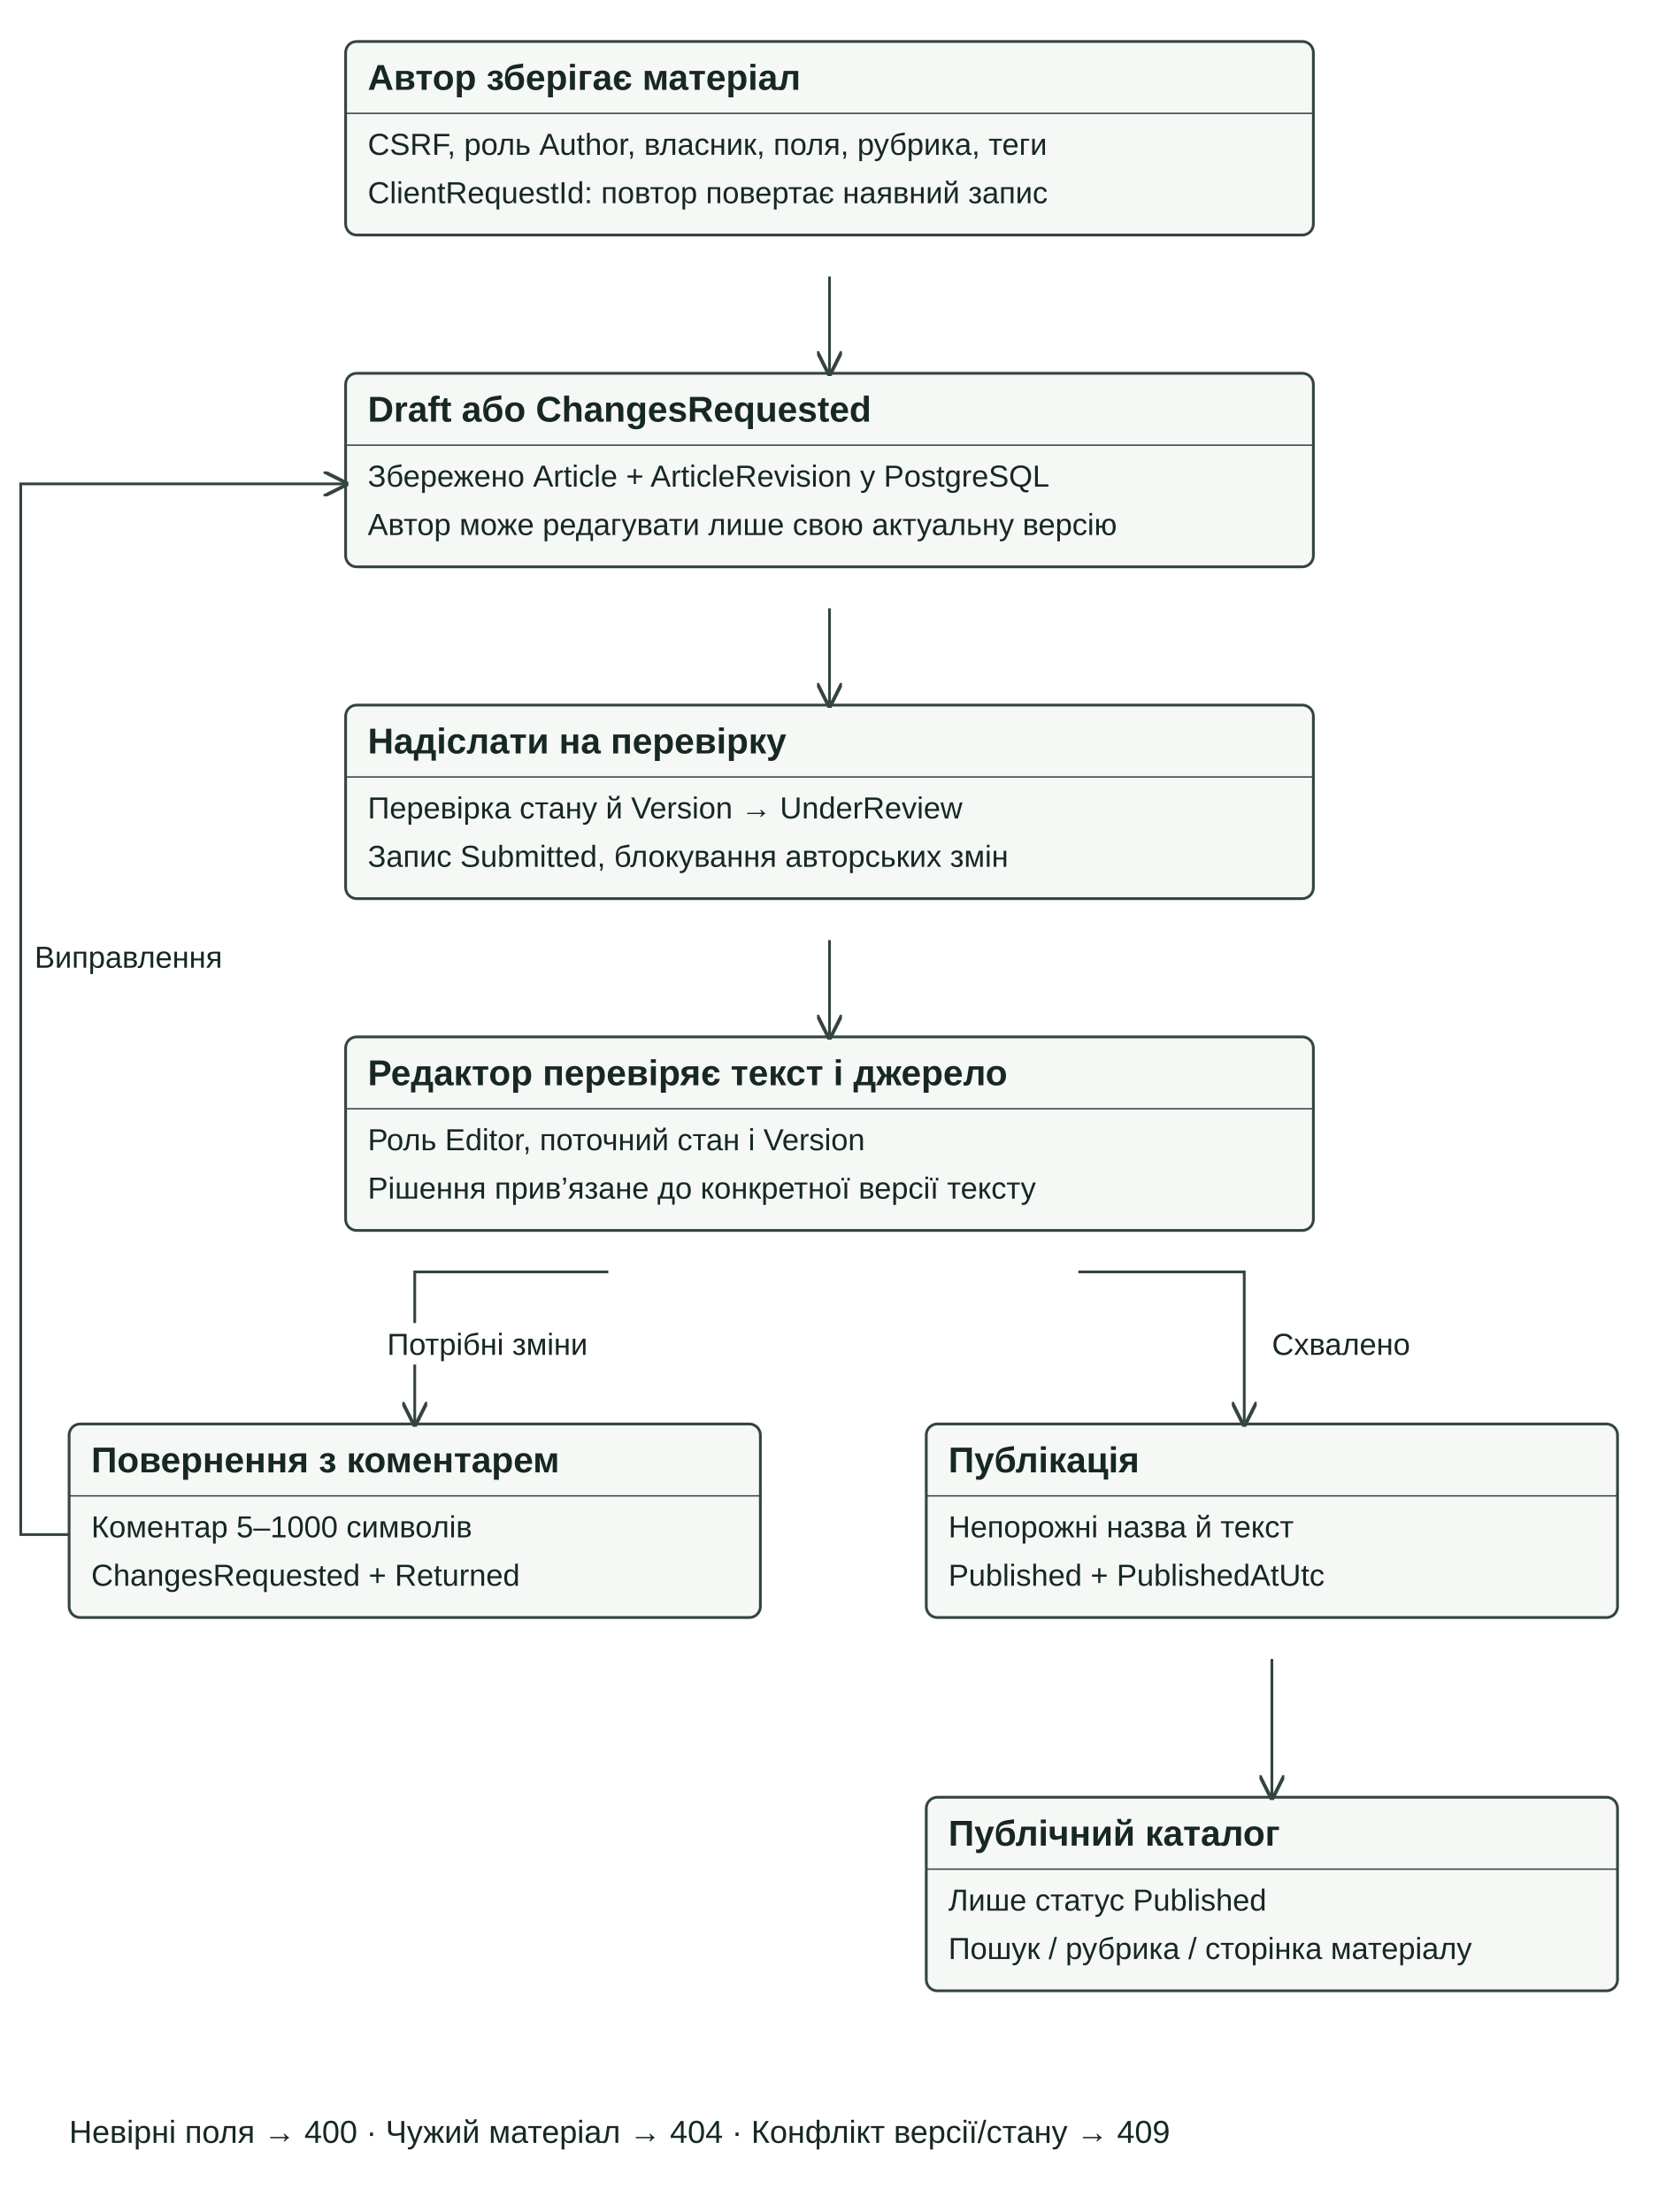
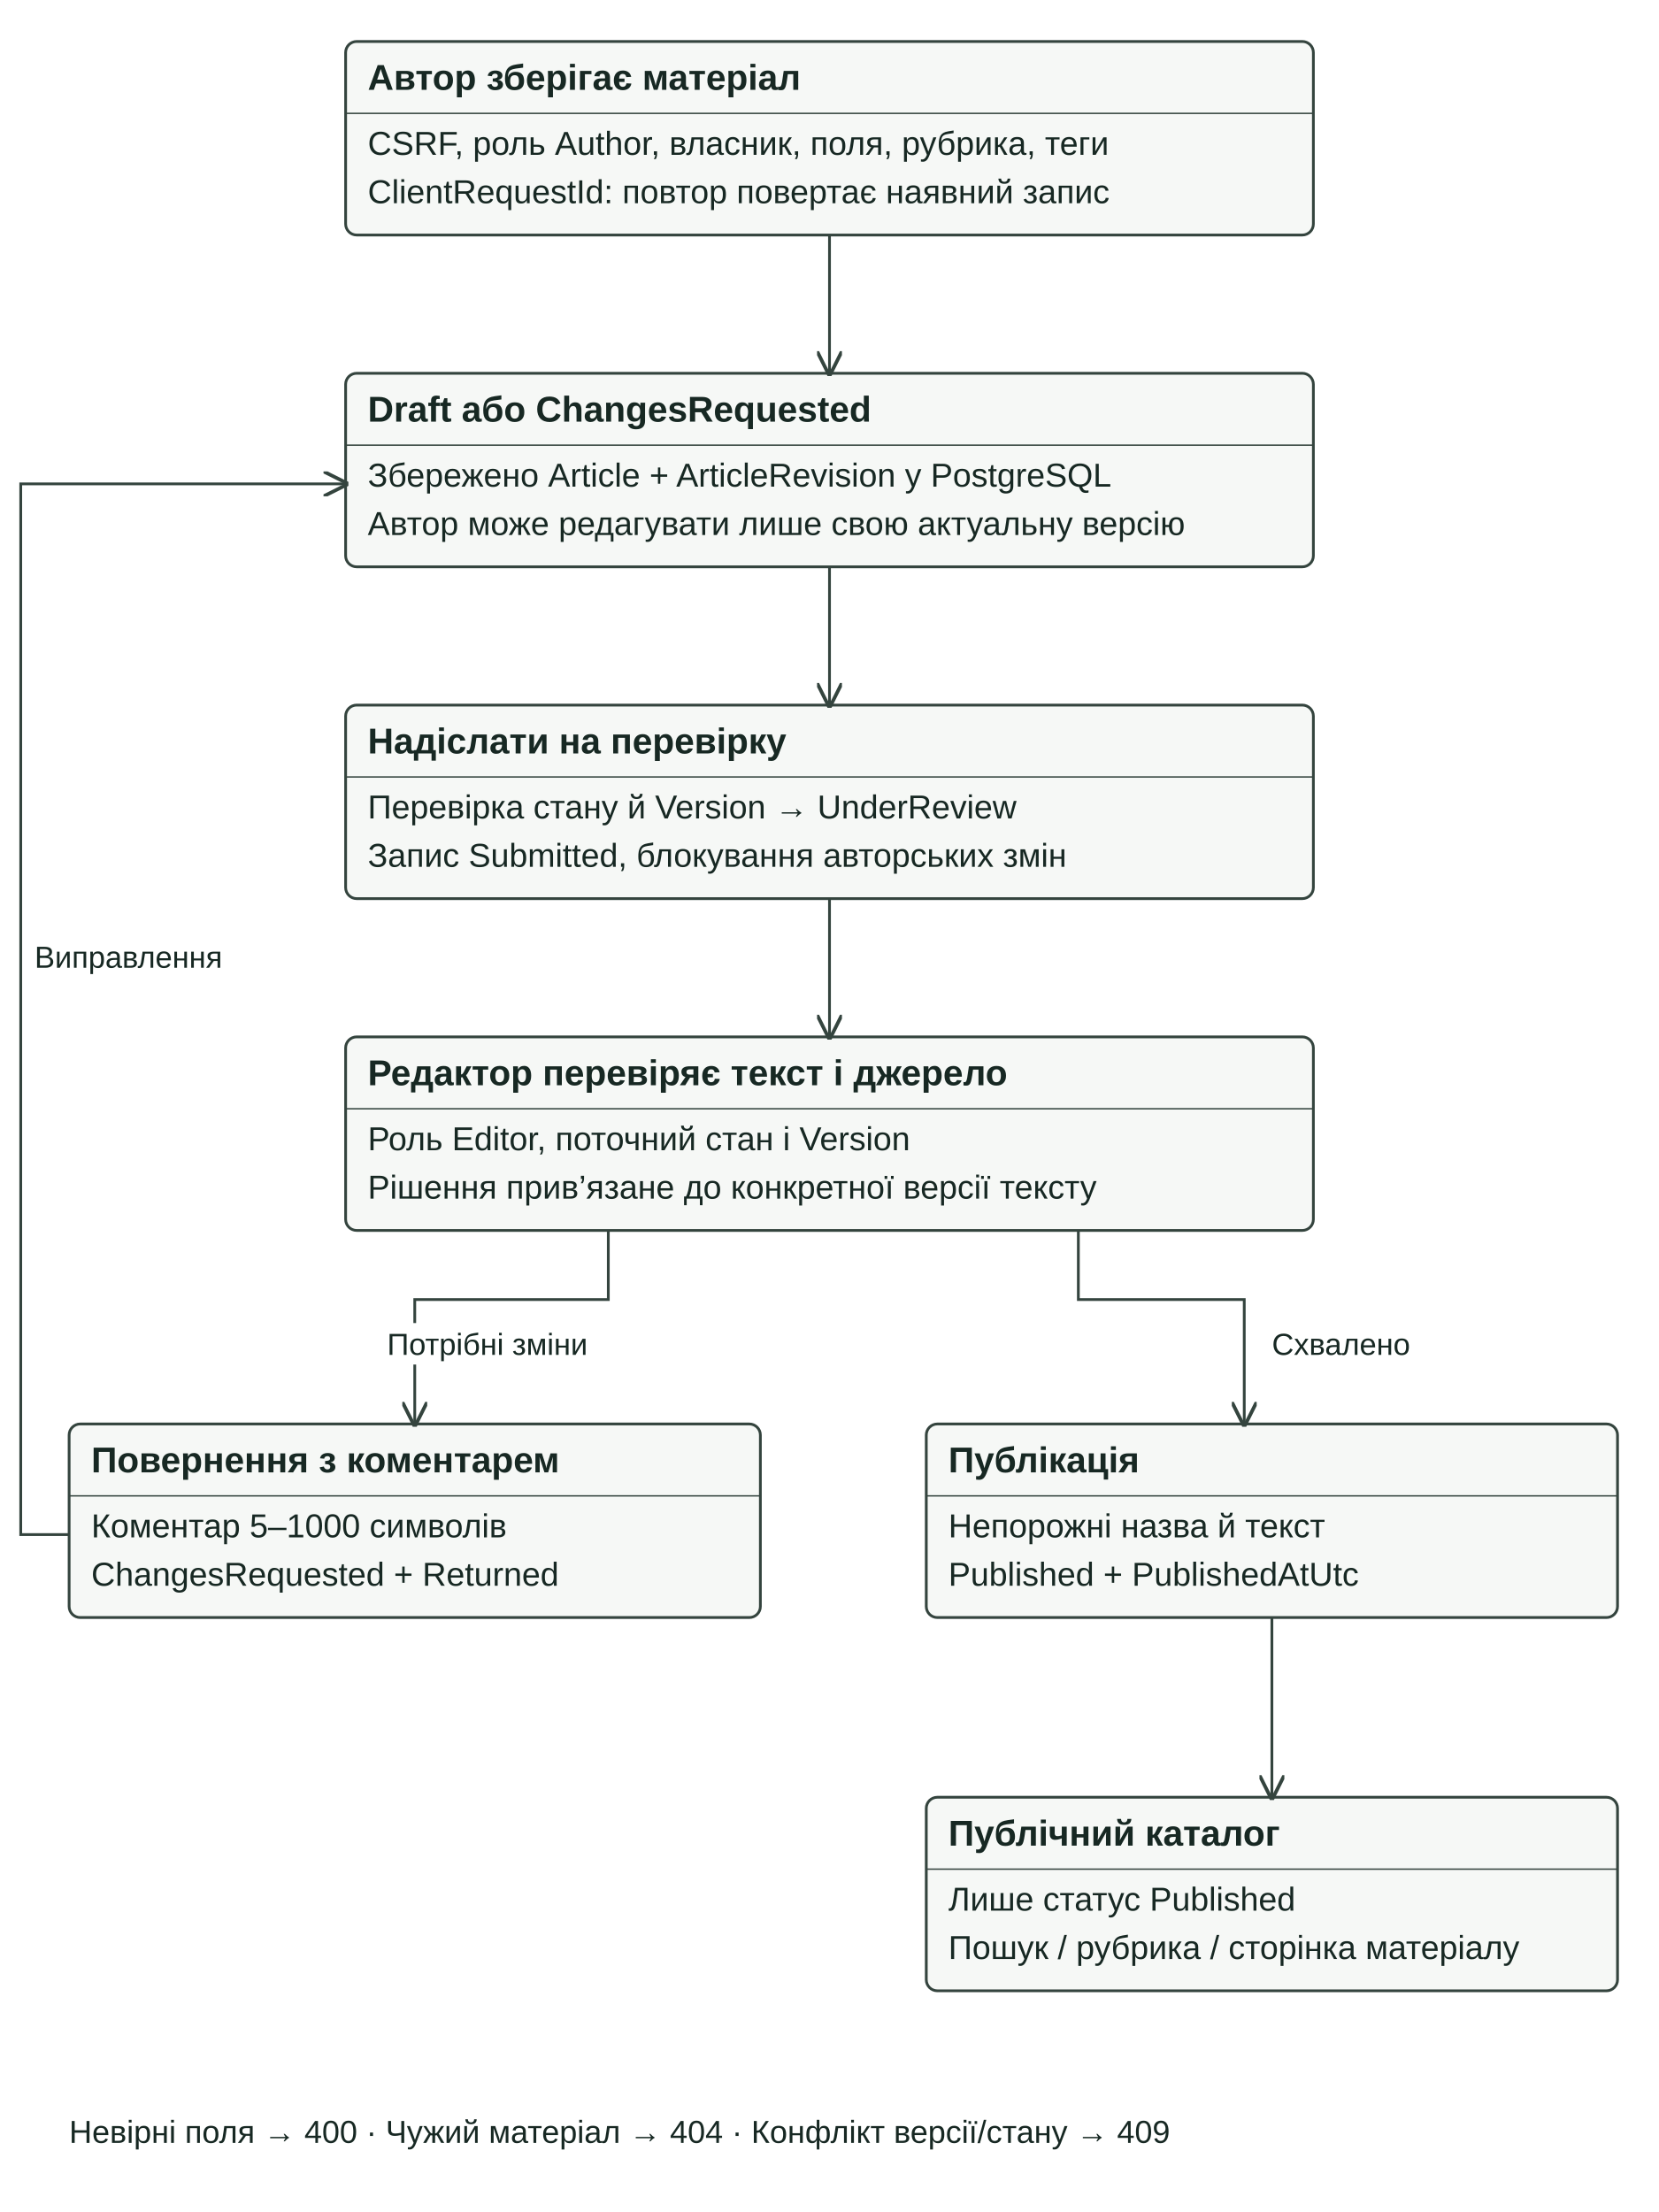
<svg xmlns="http://www.w3.org/2000/svg" width="1200" height="1600" viewBox="0 0 1200 1600">
  <defs>
    <marker id="arrow" markerWidth="9" markerHeight="9" refX="8" refY="4.5" orient="auto">
      <path d="M0 0L9 4.5L0 9" fill="none" stroke="#34443e" stroke-width="1.3" />
    </marker>
  </defs>
  <rect width="100%" height="100%" fill="white" />
  <rect x="250" y="30" width="700" height="140" rx="8" fill="#f6f8f6" stroke="#34443e" stroke-width="2" />
  <path d="M250 82H950" stroke="#34443e" />
  <text x="266" y="65" font-family="Arial" font-size="26" fill="#172823" text-anchor="start" font-weight="700">Автор зберігає матеріал</text>
-   <text x="266" y="112" font-family="Arial" font-size="22" fill="#172823" text-anchor="start" font-weight="400">CSRF, роль Author, власник, поля, рубрика, теги</text>
-   <text x="266" y="147" font-family="Arial" font-size="22" fill="#172823" text-anchor="start" font-weight="400">ClientRequestId: повтор повертає наявний запис</text>
+   <text x="266" y="112" font-family="Arial" font-size="24" fill="#172823" text-anchor="start" font-weight="400">CSRF, роль Author, власник, поля, рубрика, теги</text>
+   <text x="266" y="147" font-family="Arial" font-size="24" fill="#172823" text-anchor="start" font-weight="400">ClientRequestId: повтор повертає наявний запис</text>
  <rect x="250" y="270" width="700" height="140" rx="8" fill="#f6f8f6" stroke="#34443e" stroke-width="2" />
  <path d="M250 322H950" stroke="#34443e" />
  <text x="266" y="305" font-family="Arial" font-size="26" fill="#172823" text-anchor="start" font-weight="700">Draft або ChangesRequested</text>
-   <text x="266" y="352" font-family="Arial" font-size="22" fill="#172823" text-anchor="start" font-weight="400">Збережено Article + ArticleRevision у PostgreSQL</text>
-   <text x="266" y="387" font-family="Arial" font-size="22" fill="#172823" text-anchor="start" font-weight="400">Автор може редагувати лише свою актуальну версію</text>
+   <text x="266" y="352" font-family="Arial" font-size="24" fill="#172823" text-anchor="start" font-weight="400">Збережено Article + ArticleRevision у PostgreSQL</text>
+   <text x="266" y="387" font-family="Arial" font-size="24" fill="#172823" text-anchor="start" font-weight="400">Автор може редагувати лише свою актуальну версію</text>
  <rect x="250" y="510" width="700" height="140" rx="8" fill="#f6f8f6" stroke="#34443e" stroke-width="2" />
  <path d="M250 562H950" stroke="#34443e" />
  <text x="266" y="545" font-family="Arial" font-size="26" fill="#172823" text-anchor="start" font-weight="700">Надіслати на перевірку</text>
-   <text x="266" y="592" font-family="Arial" font-size="22" fill="#172823" text-anchor="start" font-weight="400">Перевірка стану й Version → UnderReview</text>
-   <text x="266" y="627" font-family="Arial" font-size="22" fill="#172823" text-anchor="start" font-weight="400">Запис Submitted, блокування авторських змін</text>
+   <text x="266" y="592" font-family="Arial" font-size="24" fill="#172823" text-anchor="start" font-weight="400">Перевірка стану й Version → UnderReview</text>
+   <text x="266" y="627" font-family="Arial" font-size="24" fill="#172823" text-anchor="start" font-weight="400">Запис Submitted, блокування авторських змін</text>
  <rect x="250" y="750" width="700" height="140" rx="8" fill="#f6f8f6" stroke="#34443e" stroke-width="2" />
  <path d="M250 802H950" stroke="#34443e" />
  <text x="266" y="785" font-family="Arial" font-size="26" fill="#172823" text-anchor="start" font-weight="700">Редактор перевіряє текст і джерело</text>
-   <text x="266" y="832" font-family="Arial" font-size="22" fill="#172823" text-anchor="start" font-weight="400">Роль Editor, поточний стан і Version</text>
-   <text x="266" y="867" font-family="Arial" font-size="22" fill="#172823" text-anchor="start" font-weight="400">Рішення прив’язане до конкретної версії тексту</text>
+   <text x="266" y="832" font-family="Arial" font-size="24" fill="#172823" text-anchor="start" font-weight="400">Роль Editor, поточний стан і Version</text>
+   <text x="266" y="867" font-family="Arial" font-size="24" fill="#172823" text-anchor="start" font-weight="400">Рішення прив’язане до конкретної версії тексту</text>
  <rect x="50" y="1030" width="500" height="140" rx="8" fill="#f6f8f6" stroke="#34443e" stroke-width="2" />
  <path d="M50 1082H550" stroke="#34443e" />
  <text x="66" y="1065" font-family="Arial" font-size="26" fill="#172823" text-anchor="start" font-weight="700">Повернення з коментарем</text>
-   <text x="66" y="1112" font-family="Arial" font-size="22" fill="#172823" text-anchor="start" font-weight="400">Коментар 5–1000 символів</text>
-   <text x="66" y="1147" font-family="Arial" font-size="22" fill="#172823" text-anchor="start" font-weight="400">ChangesRequested + Returned</text>
+   <text x="66" y="1112" font-family="Arial" font-size="24" fill="#172823" text-anchor="start" font-weight="400">Коментар 5–1000 символів</text>
+   <text x="66" y="1147" font-family="Arial" font-size="24" fill="#172823" text-anchor="start" font-weight="400">ChangesRequested + Returned</text>
  <rect x="670" y="1030" width="500" height="140" rx="8" fill="#f6f8f6" stroke="#34443e" stroke-width="2" />
  <path d="M670 1082H1170" stroke="#34443e" />
  <text x="686" y="1065" font-family="Arial" font-size="26" fill="#172823" text-anchor="start" font-weight="700">Публікація</text>
-   <text x="686" y="1112" font-family="Arial" font-size="22" fill="#172823" text-anchor="start" font-weight="400">Непорожні назва й текст</text>
-   <text x="686" y="1147" font-family="Arial" font-size="22" fill="#172823" text-anchor="start" font-weight="400">Published + PublishedAtUtc</text>
+   <text x="686" y="1112" font-family="Arial" font-size="24" fill="#172823" text-anchor="start" font-weight="400">Непорожні назва й текст</text>
+   <text x="686" y="1147" font-family="Arial" font-size="24" fill="#172823" text-anchor="start" font-weight="400">Published + PublishedAtUtc</text>
  <rect x="670" y="1300" width="500" height="140" rx="8" fill="#f6f8f6" stroke="#34443e" stroke-width="2" />
  <path d="M670 1352H1170" stroke="#34443e" />
  <text x="686" y="1335" font-family="Arial" font-size="26" fill="#172823" text-anchor="start" font-weight="700">Публічний каталог</text>
-   <text x="686" y="1382" font-family="Arial" font-size="22" fill="#172823" text-anchor="start" font-weight="400">Лише статус Published</text>
-   <text x="686" y="1417" font-family="Arial" font-size="22" fill="#172823" text-anchor="start" font-weight="400">Пошук / рубрика / сторінка матеріалу</text>
-   <polyline points="600,200 600,270" fill="none" stroke="#34443e" stroke-width="2" marker-end="url(#arrow)" />
-   <polyline points="600,440 600,510" fill="none" stroke="#34443e" stroke-width="2" marker-end="url(#arrow)" />
-   <polyline points="600,680 600,750" fill="none" stroke="#34443e" stroke-width="2" marker-end="url(#arrow)" />
-   <polyline points="440,920 300,920 300,1030" fill="none" stroke="#34443e" stroke-width="2" marker-end="url(#arrow)" />
+   <text x="686" y="1382" font-family="Arial" font-size="24" fill="#172823" text-anchor="start" font-weight="400">Лише статус Published</text>
+   <text x="686" y="1417" font-family="Arial" font-size="24" fill="#172823" text-anchor="start" font-weight="400">Пошук / рубрика / сторінка матеріалу</text>
+   <polyline points="600,170 600,270" fill="none" stroke="#34443e" stroke-width="2" marker-end="url(#arrow)" />
+   <polyline points="600,410 600,510" fill="none" stroke="#34443e" stroke-width="2" marker-end="url(#arrow)" />
+   <polyline points="600,650 600,750" fill="none" stroke="#34443e" stroke-width="2" marker-end="url(#arrow)" />
+   <polyline points="440,890 440,940 300,940 300,1030" fill="none" stroke="#34443e" stroke-width="2" marker-end="url(#arrow)" />
  <rect x="276" y="957" width="168" height="30" fill="white" />
  <text x="280" y="980" font-family="Arial" font-size="22" fill="#172823" text-anchor="start" font-weight="400">Потрібні зміни</text>
-   <polyline points="780,920 900,920 900,1030" fill="none" stroke="#34443e" stroke-width="2" marker-end="url(#arrow)" />
+   <polyline points="780,890 780,940 900,940 900,1030" fill="none" stroke="#34443e" stroke-width="2" marker-end="url(#arrow)" />
  <rect x="916" y="957" width="96" height="30" fill="white" />
  <text x="920" y="980" font-family="Arial" font-size="22" fill="#172823" text-anchor="start" font-weight="400">Схвалено</text>
  <polyline points="50,1110 15,1110 15,350 250,350" fill="none" stroke="#34443e" stroke-width="2" marker-end="url(#arrow)" />
  <rect x="21" y="677" width="132" height="30" fill="white" />
  <text x="25" y="700" font-family="Arial" font-size="22" fill="#172823" text-anchor="start" font-weight="400">Виправлення</text>
-   <polyline points="920,1200 920,1300" fill="none" stroke="#34443e" stroke-width="2" marker-end="url(#arrow)" />
+   <polyline points="920,1170 920,1300" fill="none" stroke="#34443e" stroke-width="2" marker-end="url(#arrow)" />
  <text x="50" y="1550" font-family="Arial" font-size="23" fill="#172823" text-anchor="start" font-weight="400">Невірні поля → 400 · Чужий матеріал → 404 · Конфлікт версії/стану → 409</text>
</svg>
